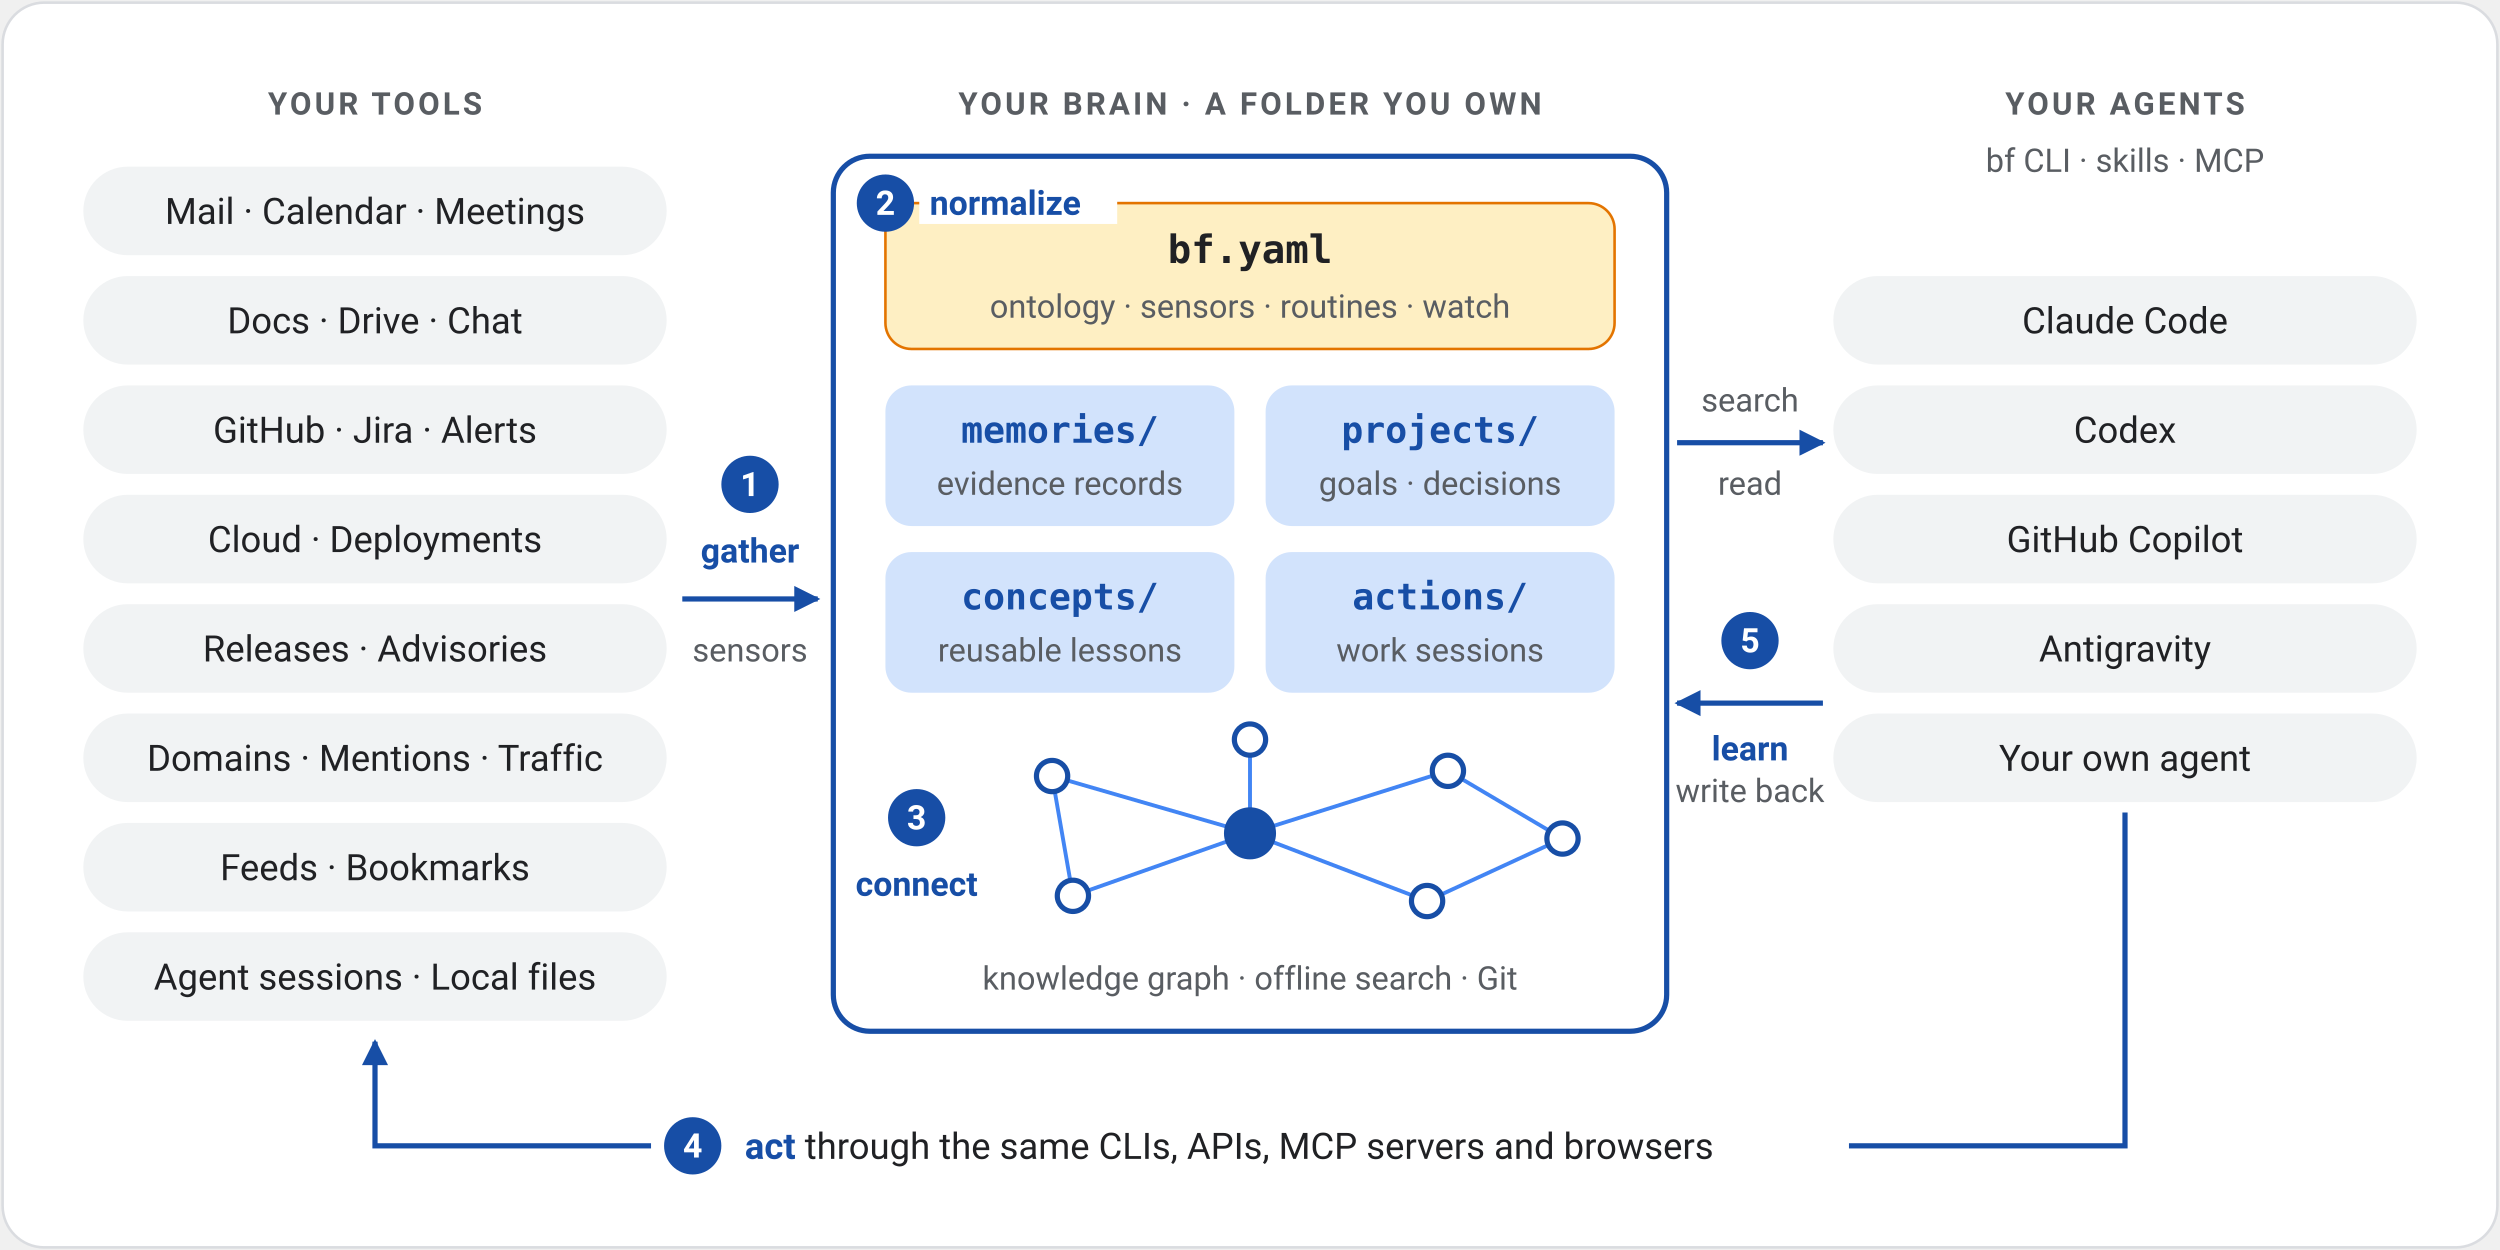
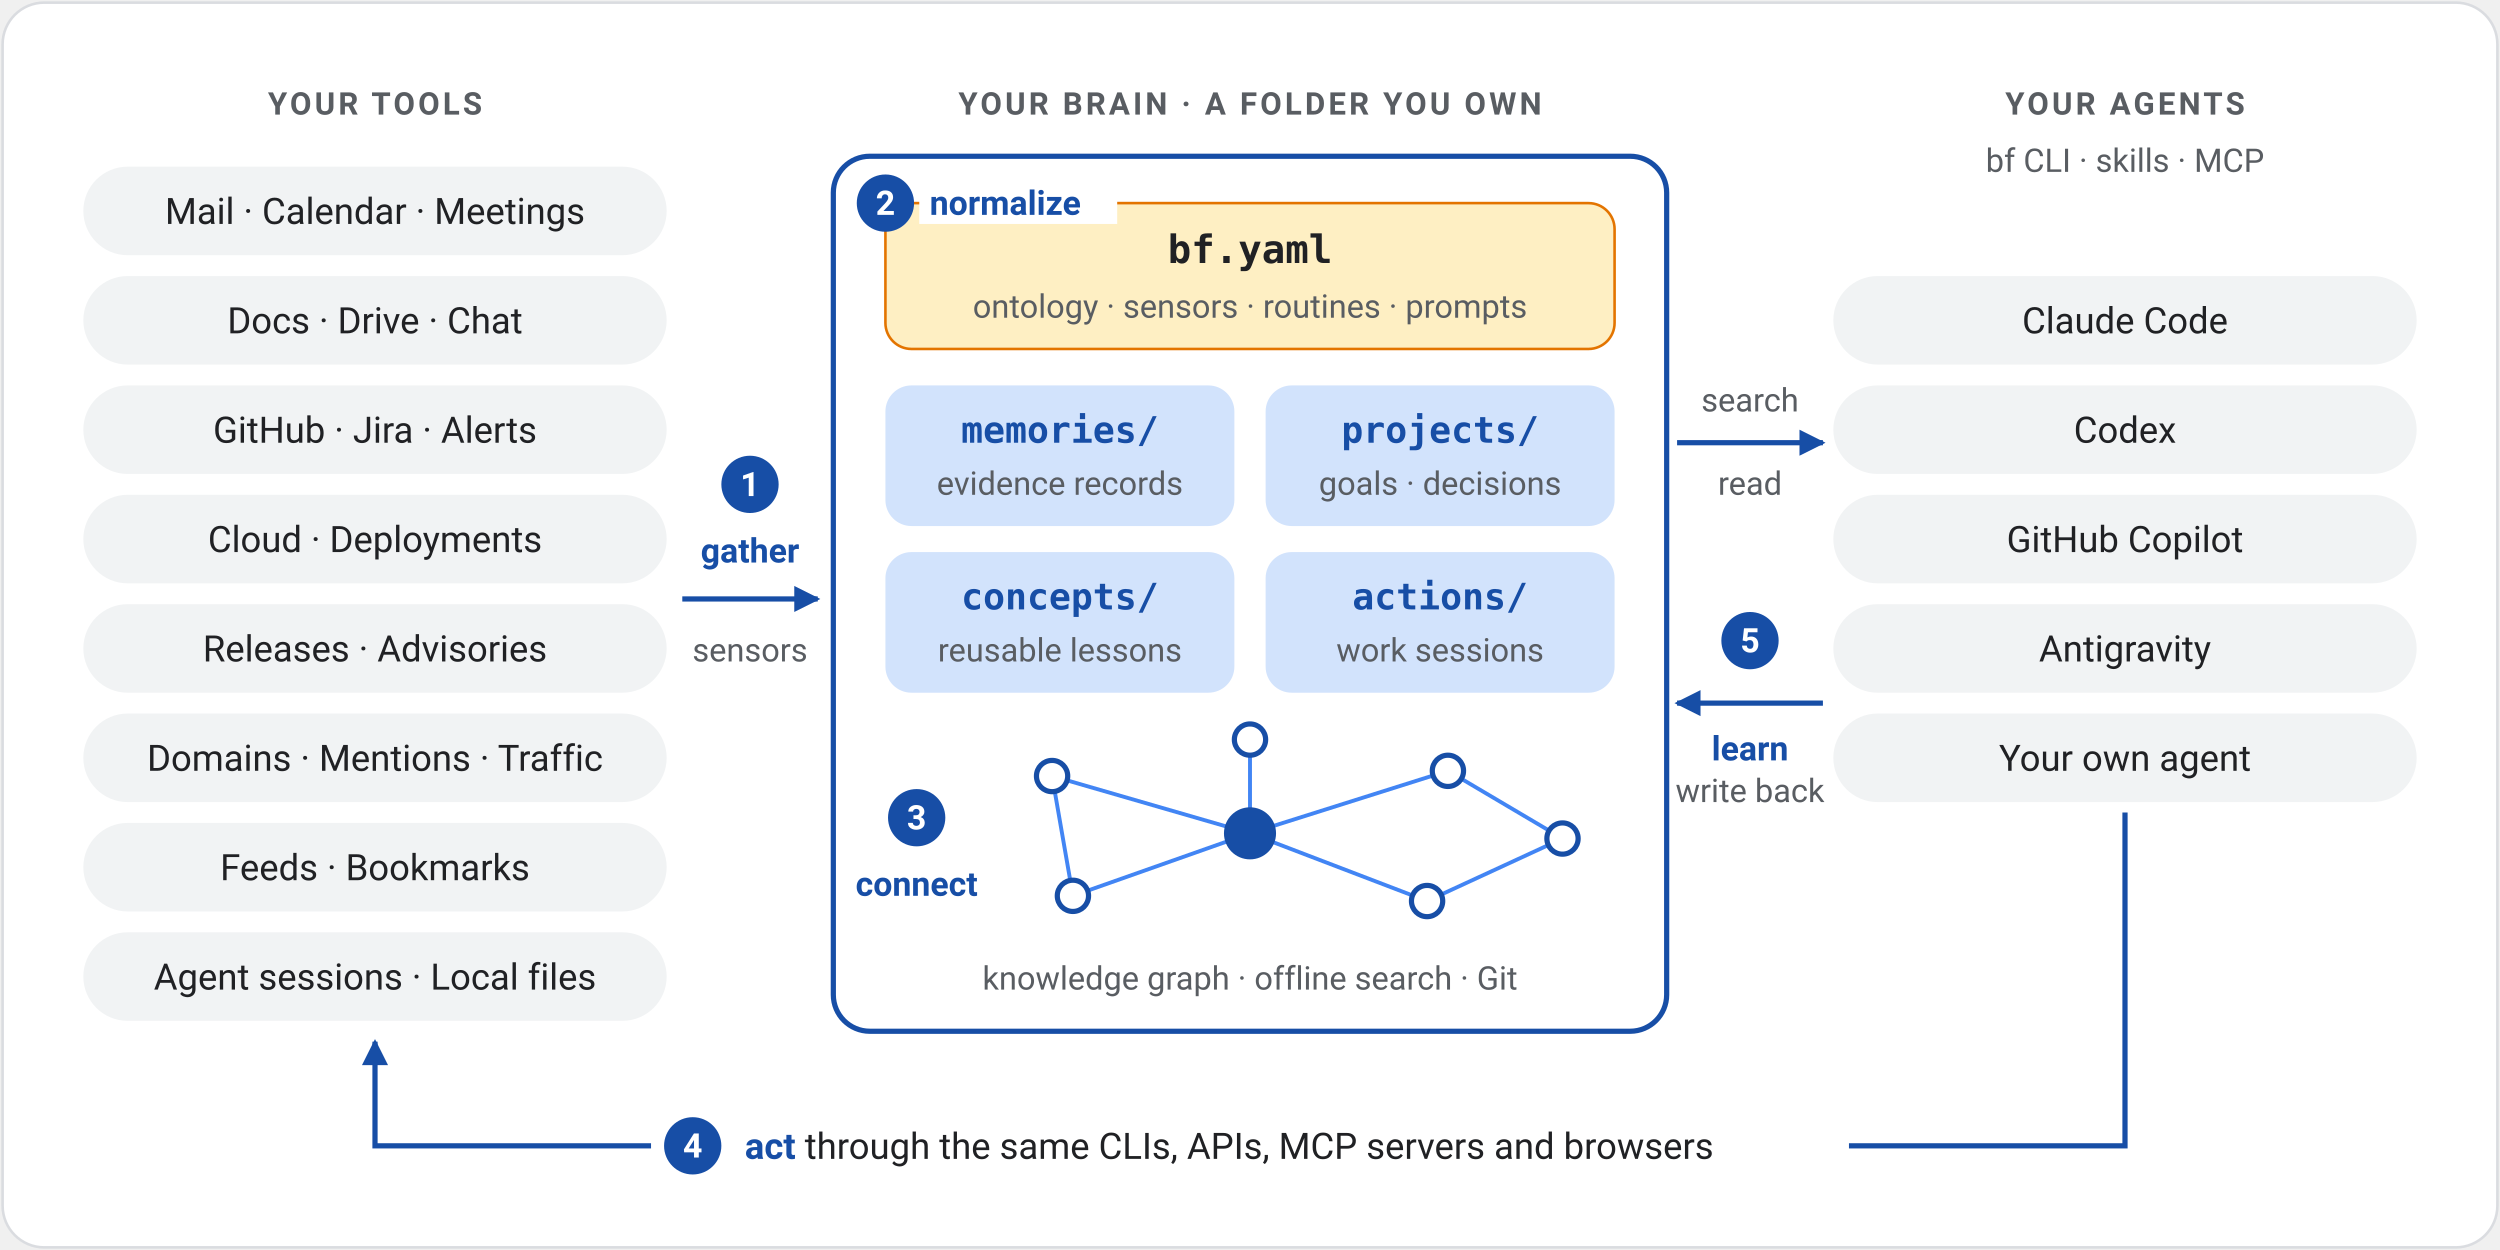
<svg xmlns="http://www.w3.org/2000/svg" width="960" height="480" viewBox="0 0 960 480" role="img" aria-labelledby="title desc">
  <defs>
    <marker id="arrow" viewBox="0 0 10 10" refX="9" refY="5" markerWidth="10" markerHeight="10" markerUnits="userSpaceOnUse" orient="auto-start-reverse">
      <path d="M0 0 L10 5 L0 10 Z" fill="#174EA6" />
    </marker>
    <style>
text { font-family: "Google Sans", "Google Sans Text", Roboto, "Segoe UI", Helvetica, Arial, sans-serif; fill: #202124; }
.code { font-family: "Google Sans Code", "JetBrains Mono", Menlo, Consolas, "DejaVu Sans Mono", monospace; }
.label { font-size: 12px; font-weight: 700; letter-spacing: 1.2px; fill: #595D62; }
.chip { fill: #F1F3F4; }
.chip-text { font-size: 14px; }
.muted { font-size: 12.5px; fill: #595D62; }
.folder { font-size: 14px; font-weight: 700; fill: #174EA6; }
.step { fill: #174EA6; }
.step-text { font-size: 13px; font-weight: 700; fill: #FFFFFF; }
.verb { font-size: 13px; font-weight: 700; fill: #174EA6; }
.flow { fill: none; stroke: #174EA6; stroke-width: 2; }
.edge { stroke: #4285F4; stroke-width: 1.5; }
</style>
  </defs>
  <rect x="1" y="1" width="958" height="478" rx="16" fill="#FFFFFF" stroke="#DADCE0" />
  <text class="label" x="144" y="44" text-anchor="middle">YOUR TOOLS</text>
  <g text-anchor="middle">
    <rect class="chip" x="32" y="64" width="224" height="34" rx="17" />
    <text class="chip-text" x="144" y="86">Mail · Calendar · Meetings</text>
    <rect class="chip" x="32" y="106" width="224" height="34" rx="17" />
    <text class="chip-text" x="144" y="128">Docs · Drive · Chat</text>
    <rect class="chip" x="32" y="148" width="224" height="34" rx="17" />
    <text class="chip-text" x="144" y="170">GitHub · Jira · Alerts</text>
    <rect class="chip" x="32" y="190" width="224" height="34" rx="17" />
    <text class="chip-text" x="144" y="212">Cloud · Deployments</text>
    <rect class="chip" x="32" y="232" width="224" height="34" rx="17" />
    <text class="chip-text" x="144" y="254">Releases · Advisories</text>
    <rect class="chip" x="32" y="274" width="224" height="34" rx="17" />
    <text class="chip-text" x="144" y="296">Domains · Mentions · Traffic</text>
    <rect class="chip" x="32" y="316" width="224" height="34" rx="17" />
    <text class="chip-text" x="144" y="338">Feeds · Bookmarks</text>
    <rect class="chip" x="32" y="358" width="224" height="34" rx="17" />
    <text class="chip-text" x="144" y="380">Agent sessions · Local files</text>
  </g>
  <circle class="step" cx="288" cy="186" r="11" />
  <text class="step-text" x="288" y="190.5" text-anchor="middle">1</text>
  <text class="verb" x="288" y="216" text-anchor="middle">gather</text>
  <line class="flow" x1="262" y1="230" x2="314" y2="230" marker-end="url(#arrow)" />
  <text class="muted" x="288" y="254" text-anchor="middle">sensors</text>
  <text class="label" x="480" y="44" text-anchor="middle">YOUR BRAIN · A FOLDER YOU OWN</text>
  <rect x="320" y="60" width="320" height="336" rx="14" fill="#FFFFFF" stroke="#174EA6" stroke-width="2" />
  <rect x="340" y="78" width="280" height="56" rx="10" fill="#FEEFC3" stroke="#E37400" />
  <text class="code" x="480" y="101" text-anchor="middle" style="font-size:15px;font-weight:700">bf.yaml</text>
-   <text class="muted" x="480" y="122" text-anchor="middle">ontology · sensors · routines · watch</text>
+   <text class="muted" x="480" y="122" text-anchor="middle">ontology · sensors · routines · prompts</text>
  <rect x="353" y="70" width="76" height="16" fill="#FFFFFF" />
  <text class="verb" x="357" y="82.5">normalize</text>
  <circle class="step" cx="340" cy="78" r="11" />
  <text class="step-text" x="340" y="82.5" text-anchor="middle">2</text>
  <g text-anchor="middle">
    <rect x="340" y="148" width="134" height="54" rx="10" fill="#D2E3FC" />
    <text class="code folder" x="407" y="170">memories/</text>
    <text class="muted" x="407" y="190">evidence records</text>
    <rect x="486" y="148" width="134" height="54" rx="10" fill="#D2E3FC" />
    <text class="code folder" x="553" y="170">projects/</text>
    <text class="muted" x="553" y="190">goals · decisions</text>
    <rect x="340" y="212" width="134" height="54" rx="10" fill="#D2E3FC" />
    <text class="code folder" x="407" y="234">concepts/</text>
    <text class="muted" x="407" y="254">reusable lessons</text>
    <rect x="486" y="212" width="134" height="54" rx="10" fill="#D2E3FC" />
    <text class="code folder" x="553" y="234">actions/</text>
    <text class="muted" x="553" y="254">work sessions</text>
  </g>
  <g>
    <line class="edge" x1="480" y1="320" x2="404" y2="298" />
    <line class="edge" x1="480" y1="320" x2="412" y2="344" />
    <line class="edge" x1="480" y1="320" x2="556" y2="296" />
    <line class="edge" x1="480" y1="320" x2="548" y2="346" />
    <line class="edge" x1="404" y1="298" x2="412" y2="344" />
    <line class="edge" x1="556" y1="296" x2="600" y2="322" />
    <line class="edge" x1="548" y1="346" x2="600" y2="322" />
    <line class="edge" x1="480" y1="320" x2="480" y2="284" />
    <circle cx="480" cy="320" r="10" fill="#174EA6" />
    <circle cx="404" cy="298" r="6" fill="#FFFFFF" stroke="#174EA6" stroke-width="2" />
    <circle cx="412" cy="344" r="6" fill="#FFFFFF" stroke="#174EA6" stroke-width="2" />
    <circle cx="556" cy="296" r="6" fill="#FFFFFF" stroke="#174EA6" stroke-width="2" />
    <circle cx="548" cy="346" r="6" fill="#FFFFFF" stroke="#174EA6" stroke-width="2" />
    <circle cx="600" cy="322" r="6" fill="#FFFFFF" stroke="#174EA6" stroke-width="2" />
    <circle cx="480" cy="284" r="6" fill="#FFFFFF" stroke="#174EA6" stroke-width="2" />
  </g>
  <circle class="step" cx="352" cy="314" r="11" />
  <text class="step-text" x="352" y="318.5" text-anchor="middle">3</text>
  <text class="verb" x="352" y="344" text-anchor="middle">connect</text>
  <text class="muted" x="480" y="380" text-anchor="middle">knowledge graph · offline search · Git</text>
  <line class="flow" x1="644" y1="170" x2="700" y2="170" marker-end="url(#arrow)" />
  <text class="muted" x="672" y="158" text-anchor="middle">search</text>
  <text class="muted" x="672" y="190" text-anchor="middle">read</text>
  <line class="flow" x1="700" y1="270" x2="644" y2="270" marker-end="url(#arrow)" />
  <circle class="step" cx="672" cy="246" r="11" />
  <text class="step-text" x="672" y="250.5" text-anchor="middle">5</text>
  <text class="verb" x="672" y="292" text-anchor="middle">learn</text>
  <text class="muted" x="672" y="308" text-anchor="middle">write back</text>
  <text class="label" x="816" y="44" text-anchor="middle">YOUR AGENTS</text>
  <g text-anchor="middle">
    <rect class="chip" x="704" y="106" width="224" height="34" rx="17" />
    <text class="chip-text" x="816" y="128">Claude Code</text>
    <rect class="chip" x="704" y="148" width="224" height="34" rx="17" />
    <text class="chip-text" x="816" y="170">Codex</text>
    <rect class="chip" x="704" y="190" width="224" height="34" rx="17" />
    <text class="chip-text" x="816" y="212">GitHub Copilot</text>
    <rect class="chip" x="704" y="232" width="224" height="34" rx="17" />
    <text class="chip-text" x="816" y="254">Antigravity</text>
    <rect class="chip" x="704" y="274" width="224" height="34" rx="17" />
    <text class="chip-text" x="816" y="296">Your own agent</text>
  </g>
  <text class="muted" x="816" y="66" text-anchor="middle">bf CLI · skills · MCP</text>
  <path class="flow" d="M816 312 V440 H144 V400" marker-end="url(#arrow)" />
  <rect x="250" y="428" width="460" height="24" fill="#FFFFFF" />
  <circle class="step" cx="266" cy="440" r="11" />
  <text class="step-text" x="266" y="444.5" text-anchor="middle">4</text>
  <text x="286" y="445" style="font-size:14px">
    <tspan class="verb" style="font-size:14px">act</tspan> through the same CLIs, APIs, MCP servers and browsers</text>
</svg>
